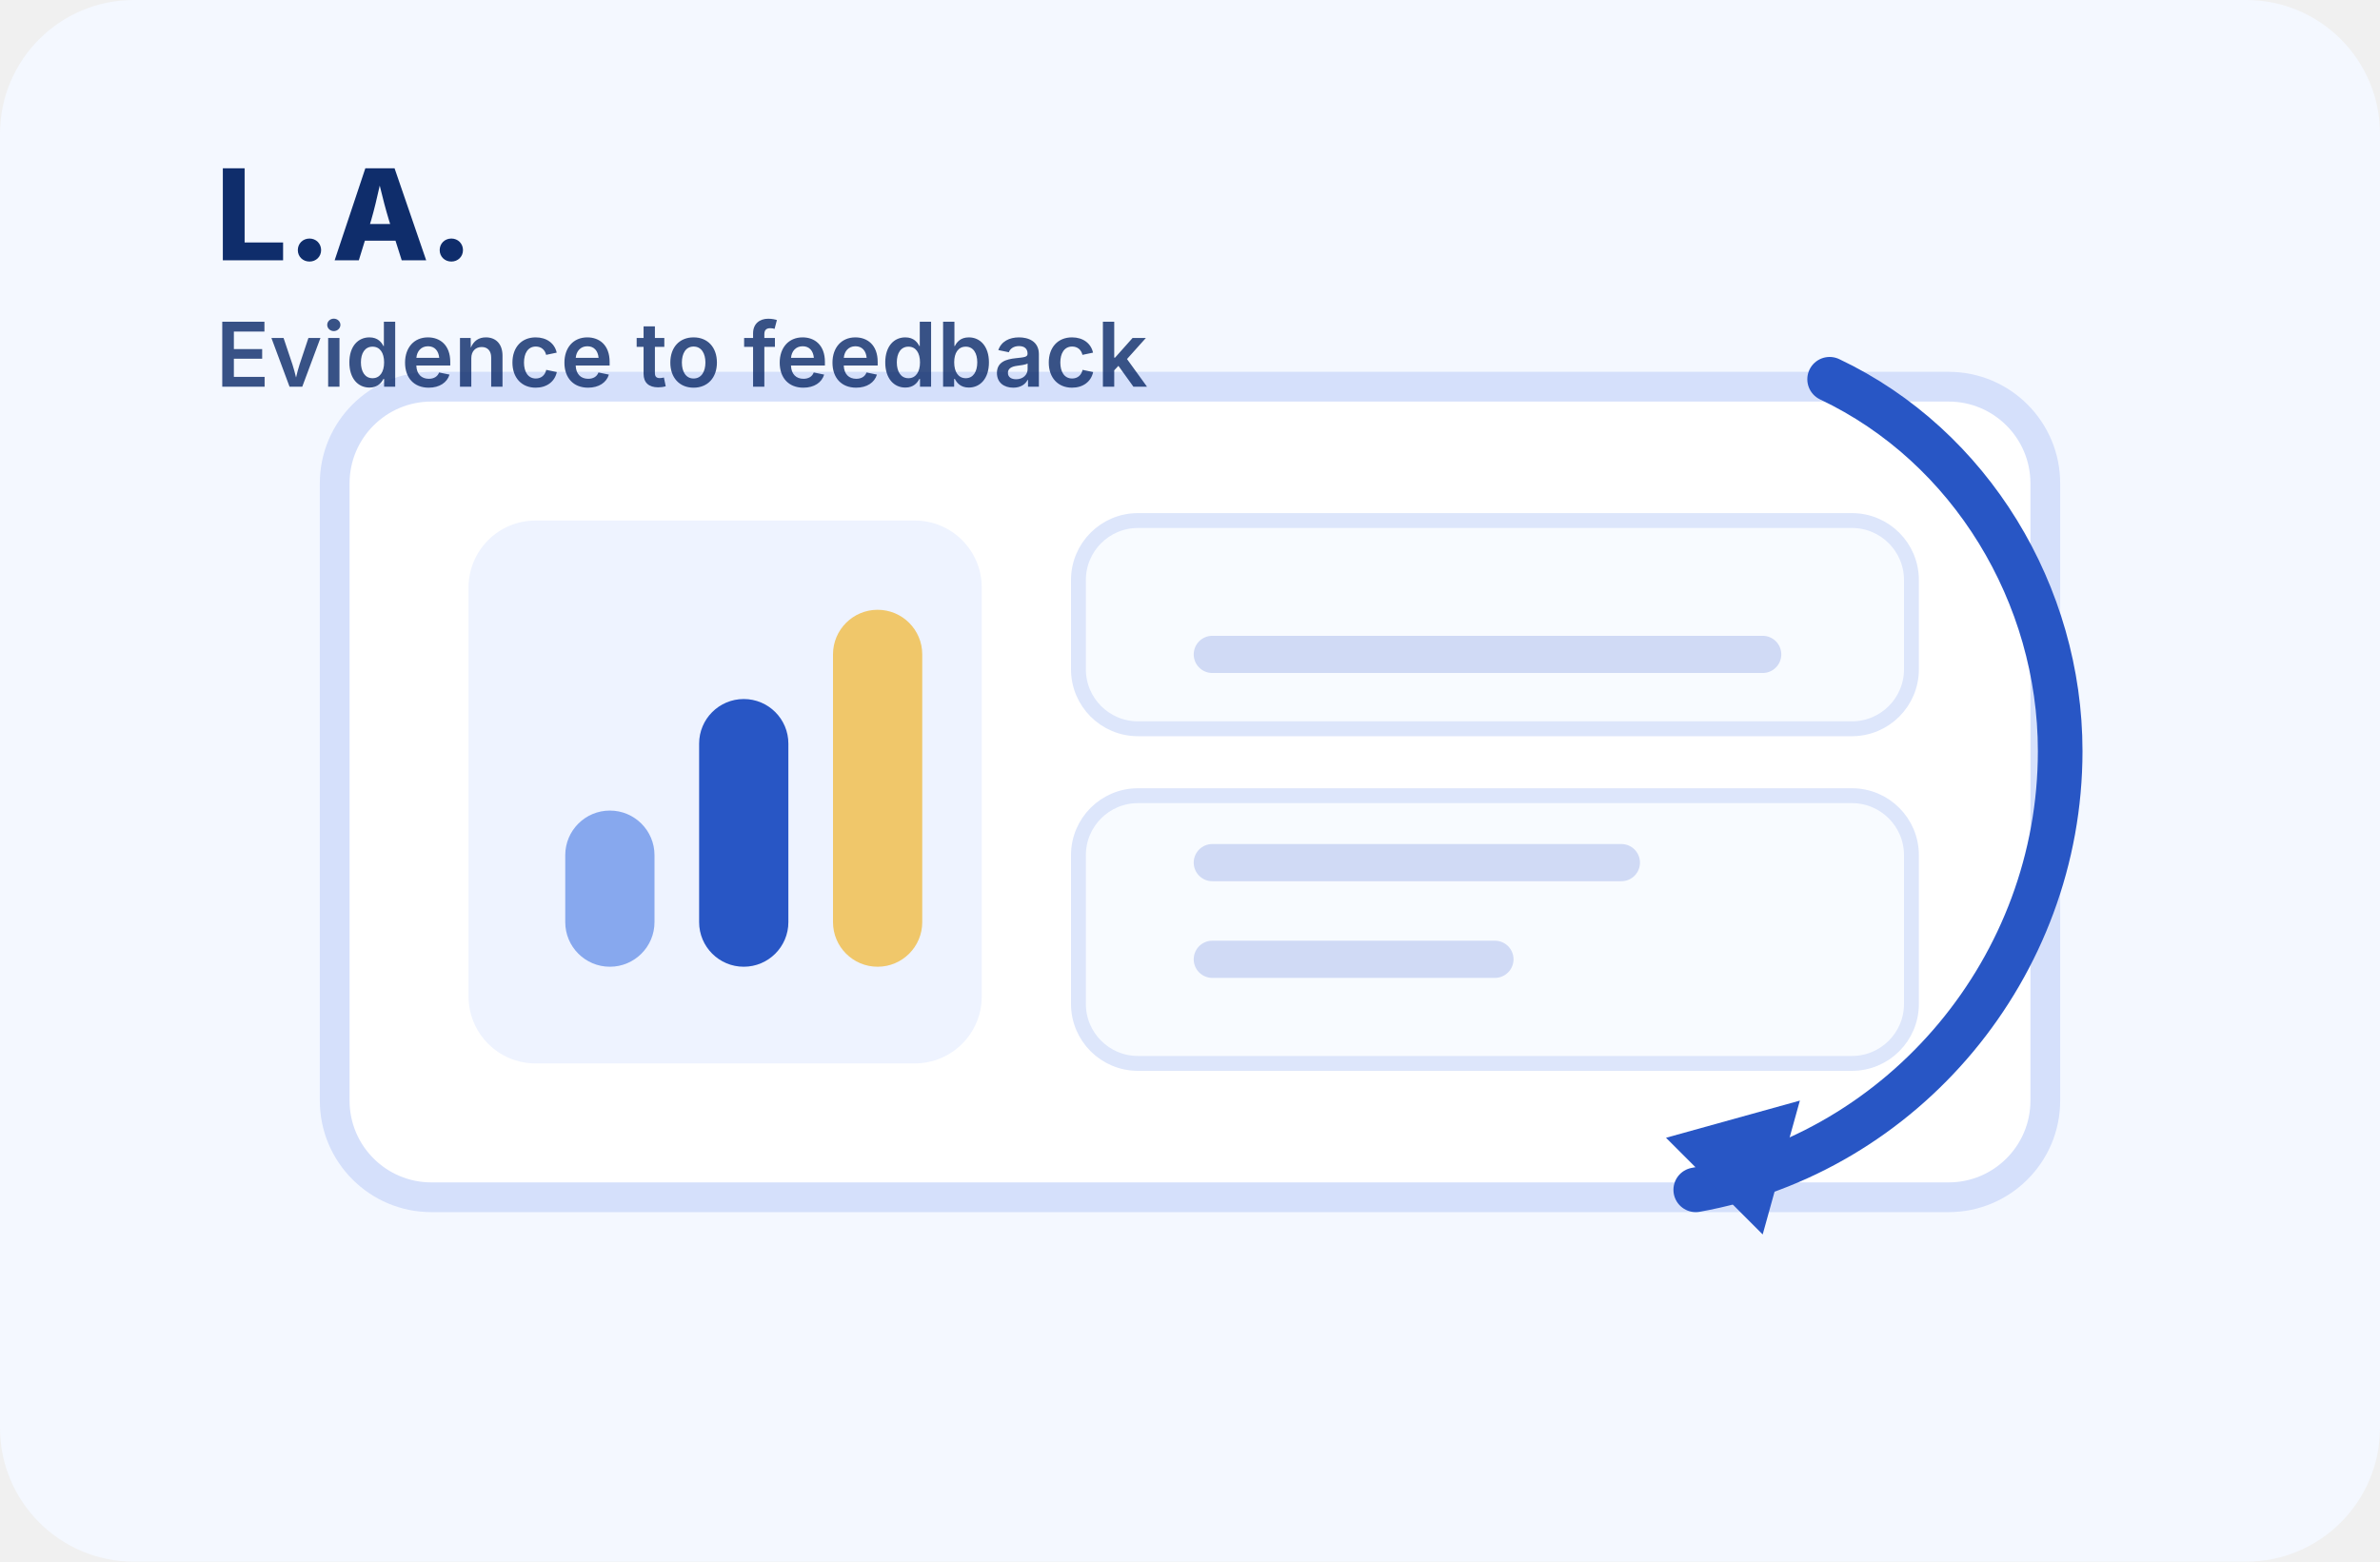
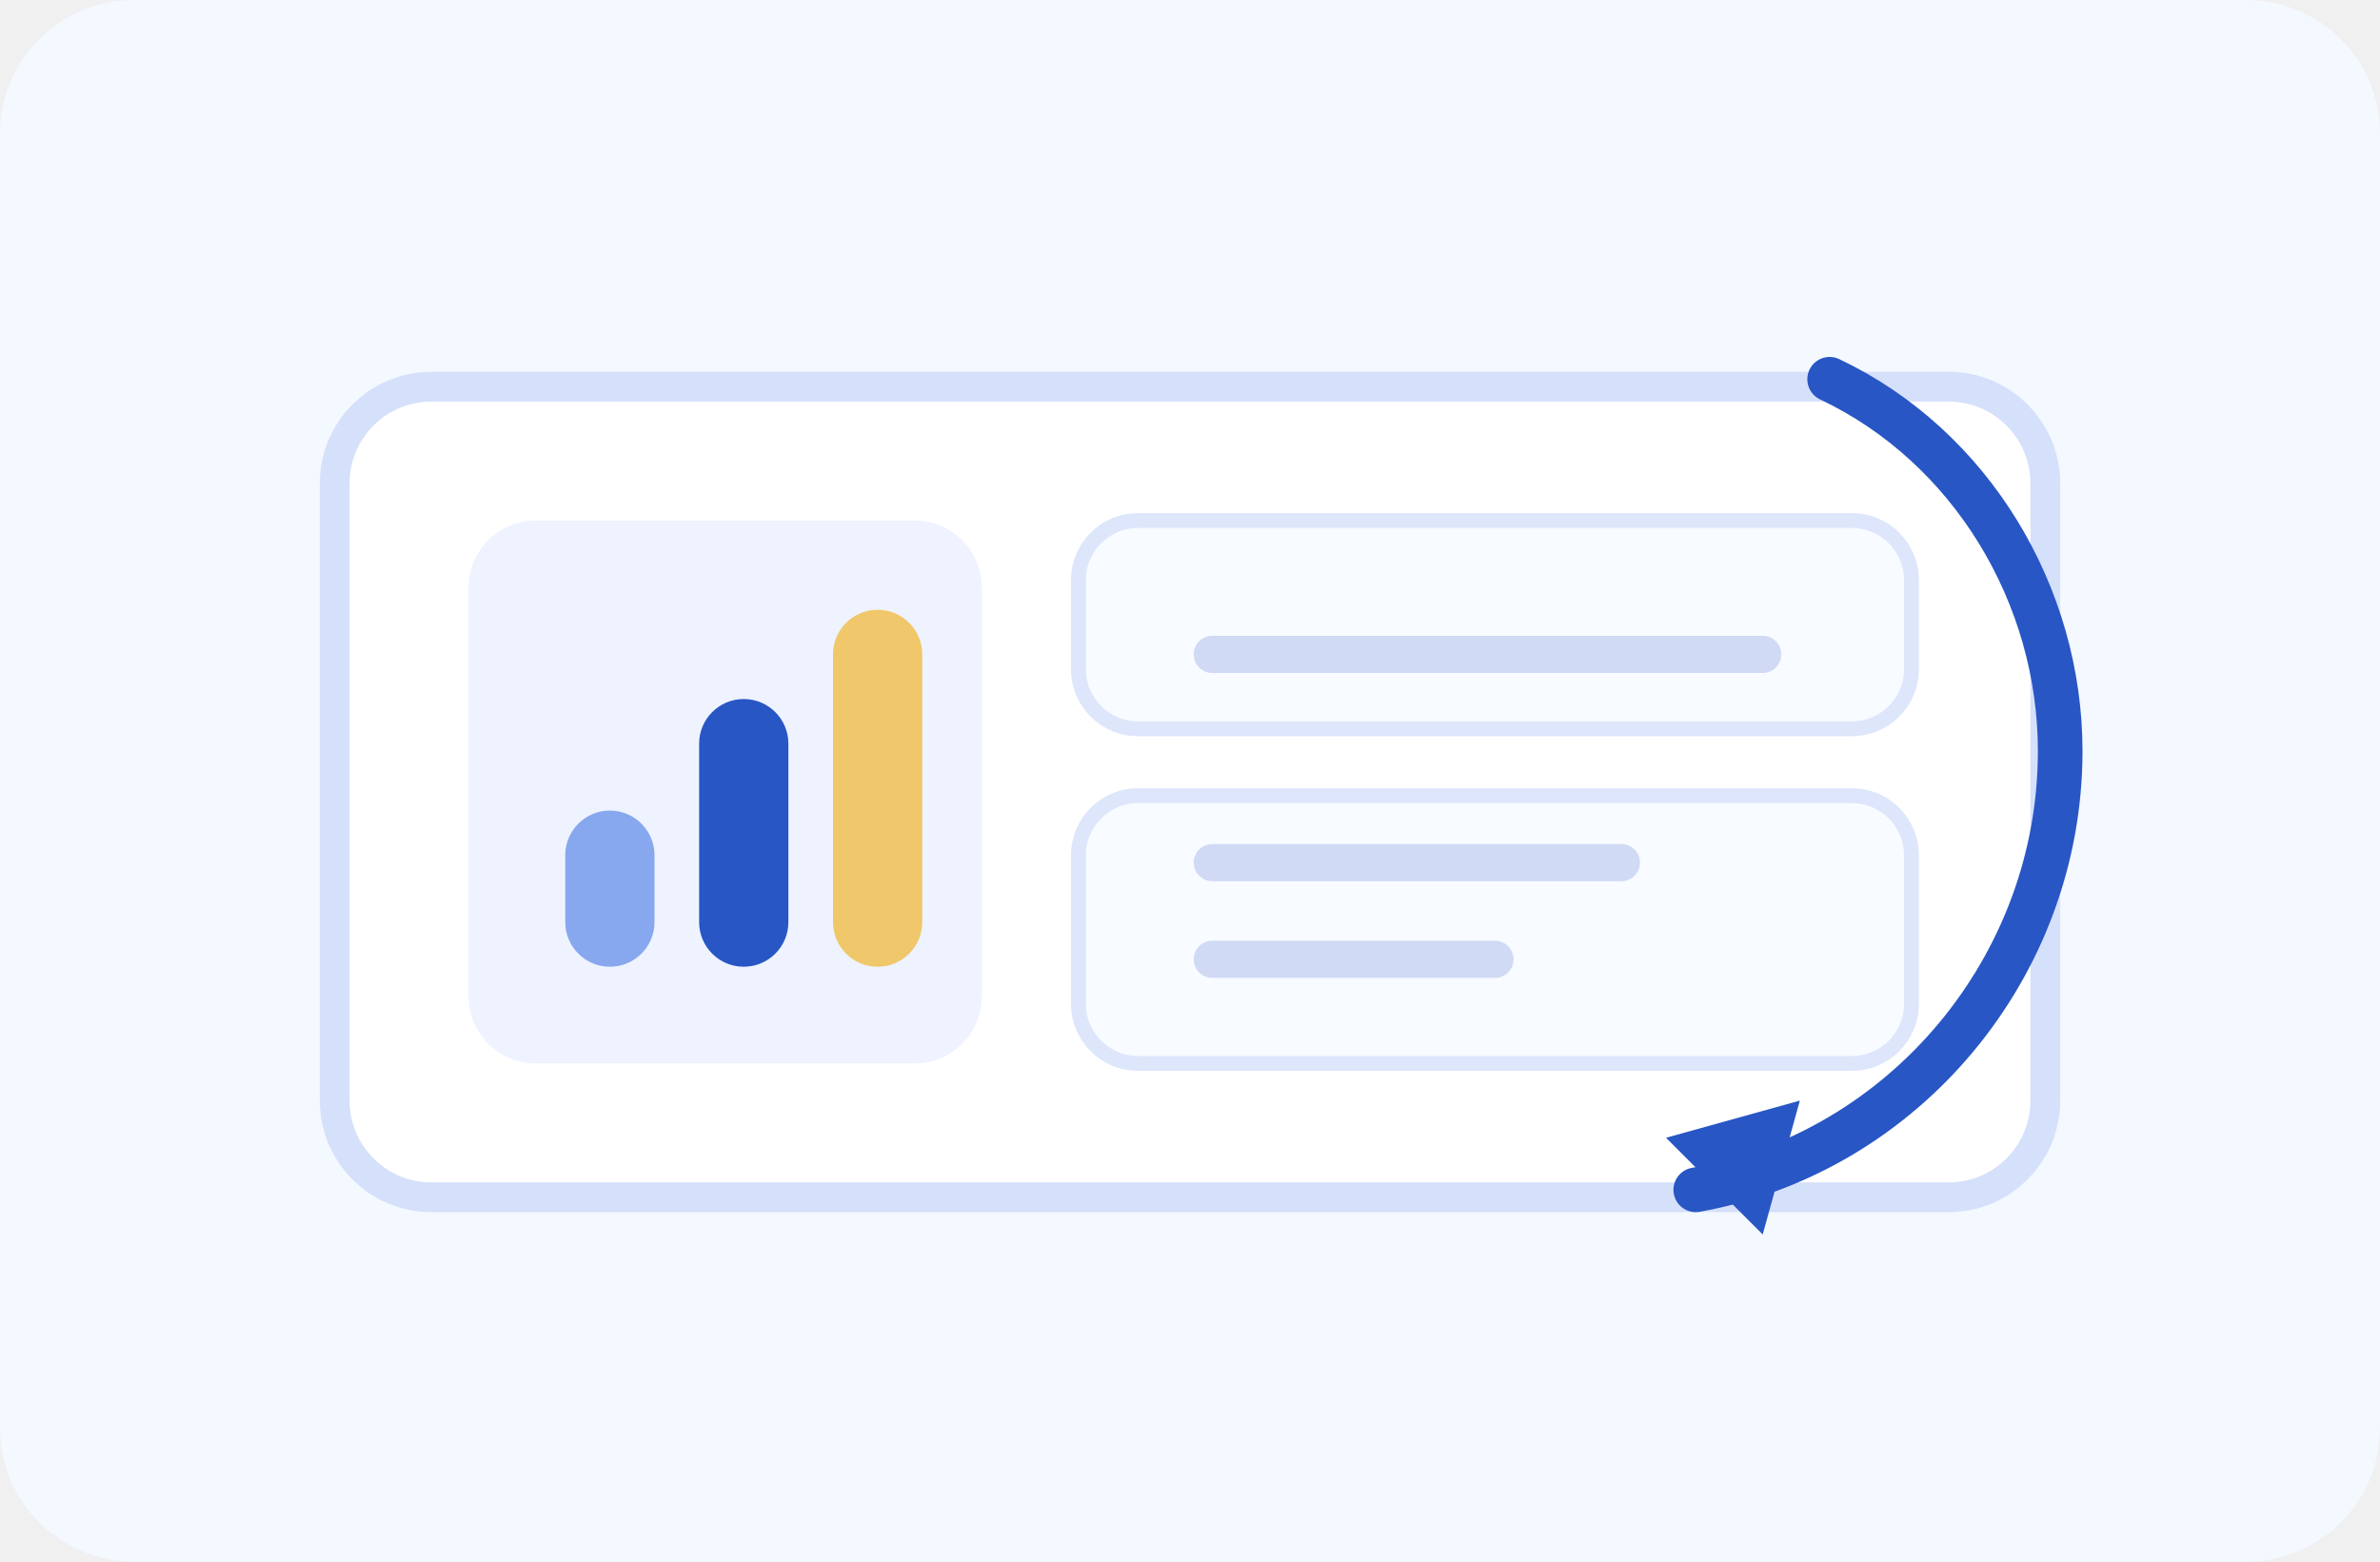
<svg xmlns="http://www.w3.org/2000/svg" width="640" height="420" viewBox="0 0 640 420" role="img" aria-labelledby="title desc">
  <rect width="640" height="420" rx="36" fill="#f4f8ff" />
  <rect x="90" y="104" width="460" height="218" rx="26" fill="#ffffff" stroke="#d5e0fb" stroke-width="8" />
  <rect x="126" y="140" width="138" height="146" rx="18" fill="#eef3ff" />
  <rect x="290" y="140" width="224" height="56" rx="16" fill="#f8fbff" stroke="#dde6fb" stroke-width="4" />
  <rect x="290" y="214" width="224" height="72" rx="16" fill="#f8fbff" stroke="#dde6fb" stroke-width="4" />
  <rect x="152" y="218" width="24" height="42" rx="12" fill="#87a8ee" />
  <rect x="188" y="188" width="24" height="72" rx="12" fill="#2856c5" />
  <rect x="224" y="164" width="24" height="96" rx="12" fill="#f0c76a" />
  <path d="M326 176h148" stroke="#d0daf5" stroke-width="10" stroke-linecap="round" />
  <path d="M326 232h110" stroke="#d0daf5" stroke-width="10" stroke-linecap="round" />
  <path d="M326 258h76" stroke="#d0daf5" stroke-width="10" stroke-linecap="round" />
  <path d="M492 102c38 18 62 58 62 100 0 58-42 108-98 118" fill="none" stroke="#2856c5" stroke-width="12" stroke-linecap="round" />
  <polygon points="448,306 484,296 474,332" fill="#2856c5" />
-   <g fill="#0f2d6b" font-family="Inter, Arial, sans-serif">
-     <text x="58" y="70" font-size="34" font-weight="800">L.A.</text>
-     <text x="58" y="104" font-size="24" font-weight="600" opacity=".82">Evidence to feedback</text>
-   </g>
</svg>
